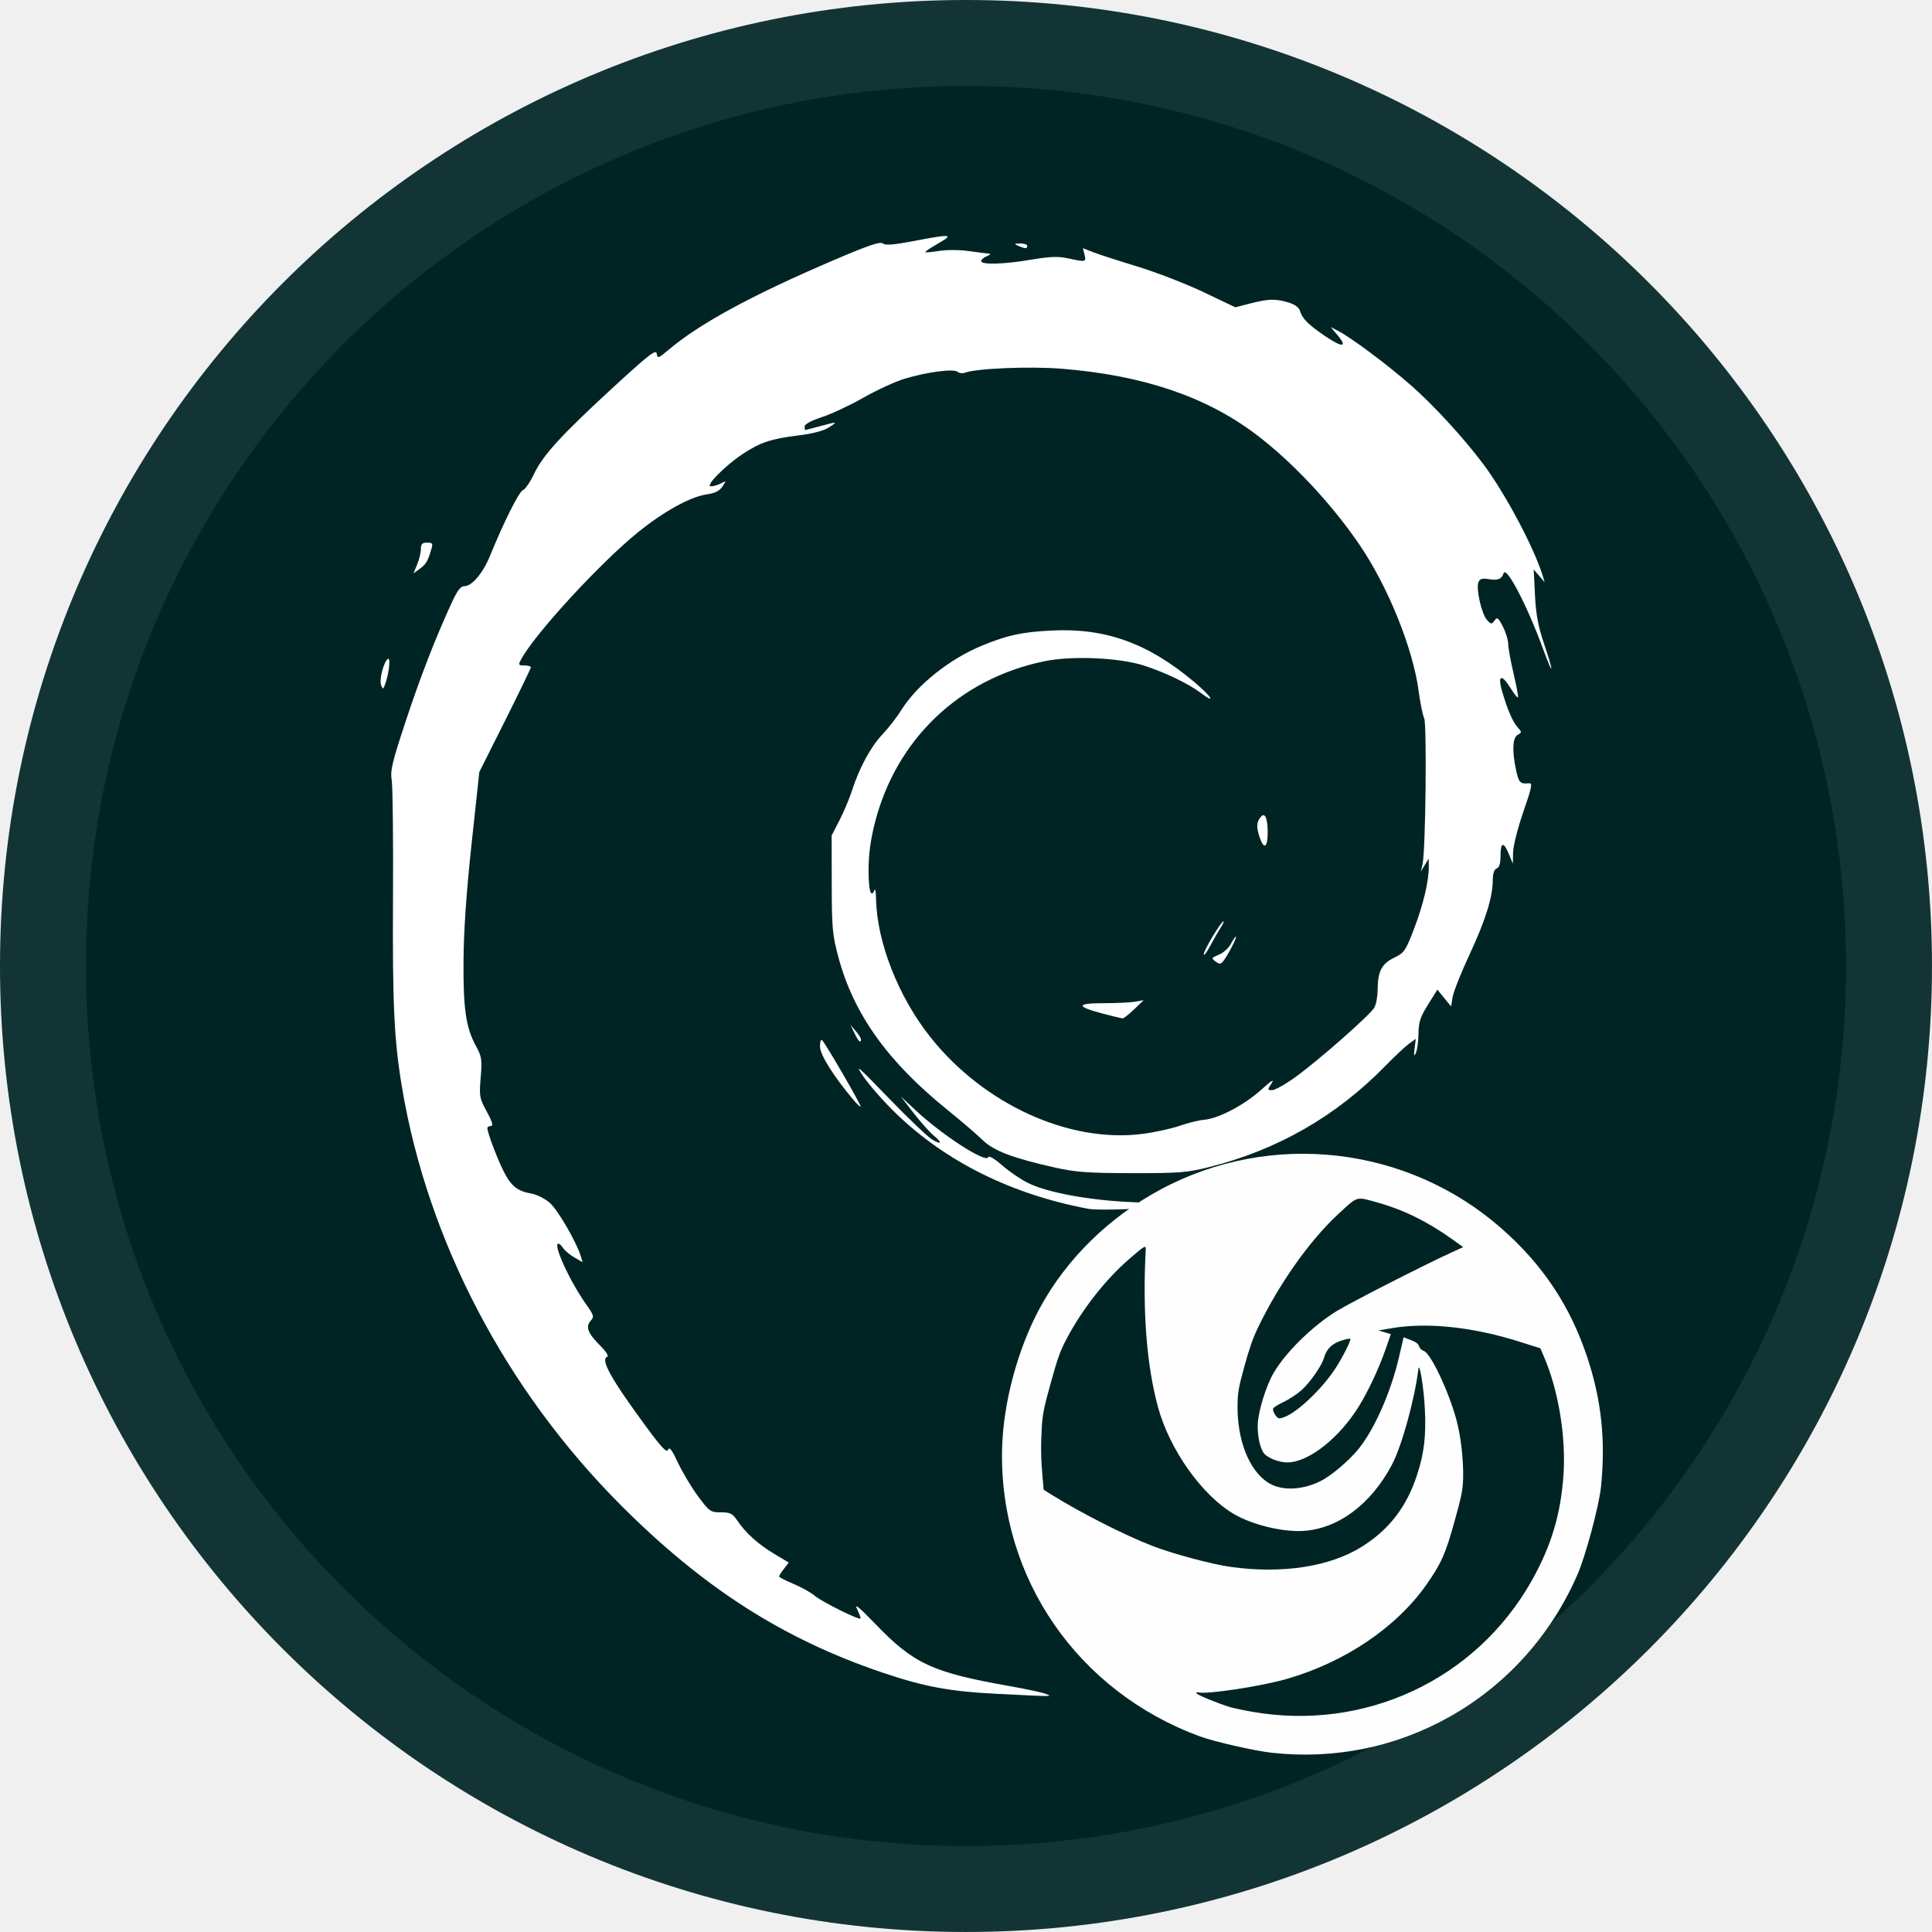
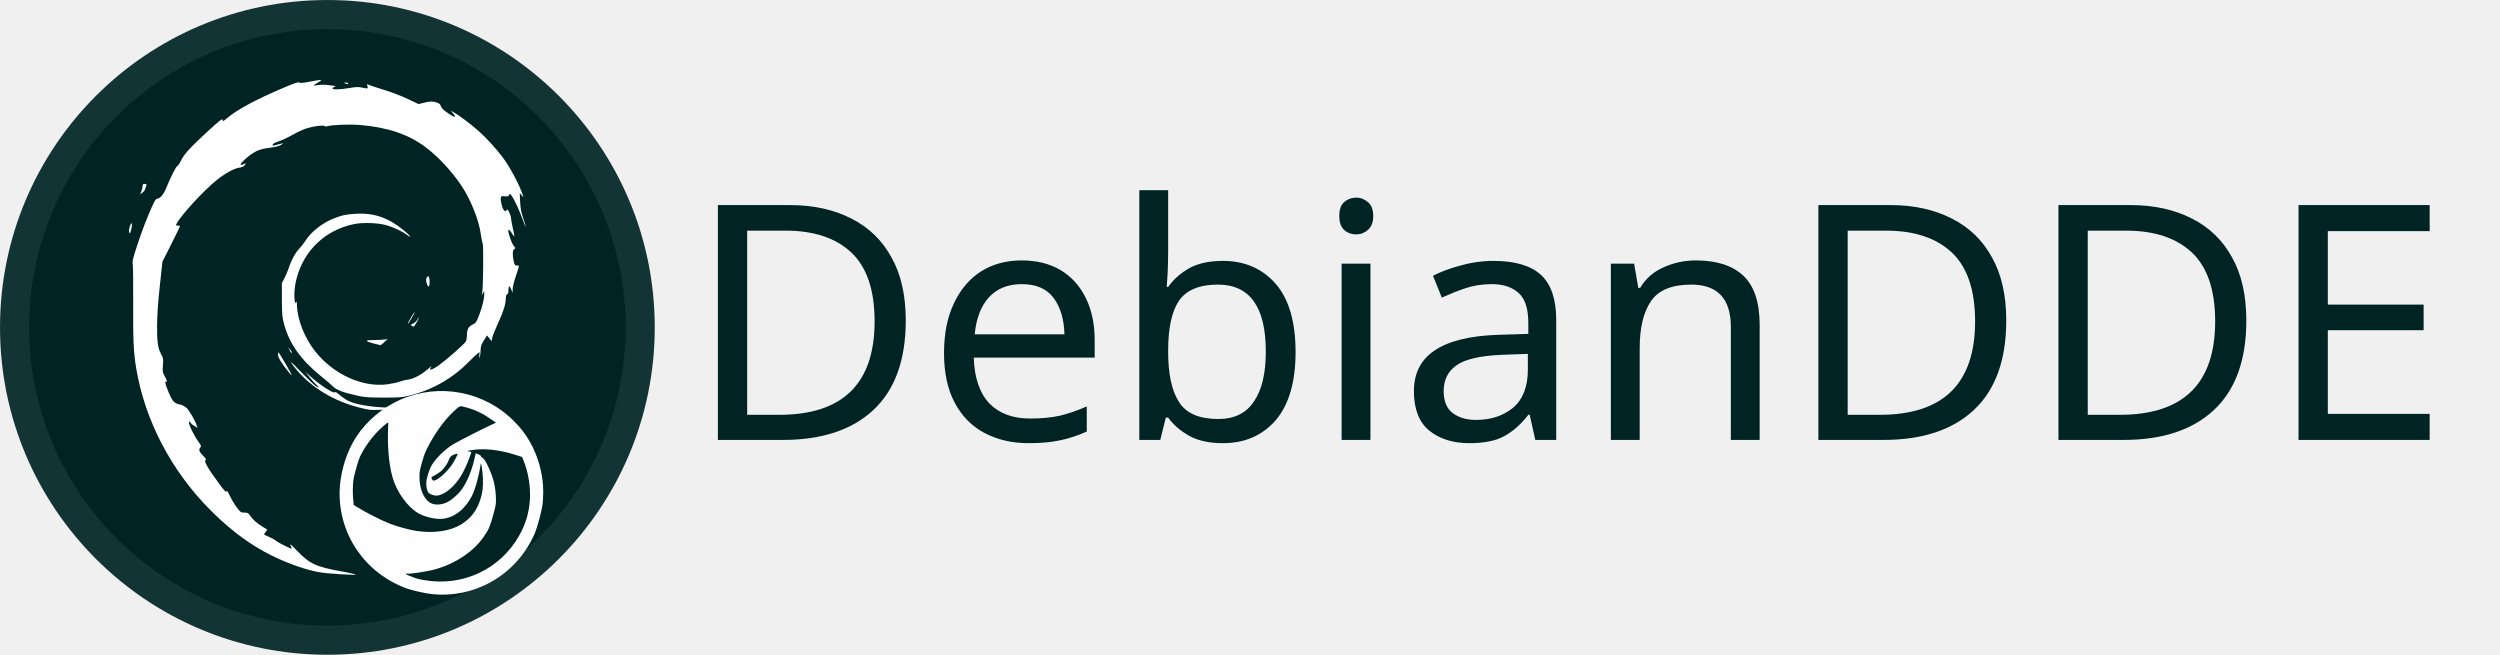
- <svg xmlns="http://www.w3.org/2000/svg" width="512" height="512" viewBox="0 0 135.467 135.467" version="1.1" id="svg5" xml:space="preserve">
-   <defs id="defs2" />
-   <g id="layer1">
-     <ellipse id="path131" cx="67.733" cy="67.733" style="fill:#002424;fill-opacity:1;stroke:#002424;stroke-width:12.052;stroke-dasharray:none;stroke-opacity:0.919" rx="61.707" ry="61.707" />
-     <path style="fill:#ffffff;fill-opacity:1;stroke-width:0.179" d="m 69.962,118.77 c -3.353,-0.166 -5.141,-0.496 -8.089,-1.493 -6.97,-2.358 -12.563,-5.94 -18.369,-11.765 -8.048,-8.074 -13.511,-18.51 -15.315,-29.254 -0.554,-3.299 -0.674,-5.811 -0.633,-13.272 0.022,-4.095 -0.017,-7.808 -0.088,-8.252 -0.111,-0.7 0.015,-1.241 0.947,-4.067 1.04,-3.153 2.079,-5.838 3.235,-8.357 0.422,-0.92 0.644,-1.211 0.923,-1.211 0.52,0 1.292,-0.917 1.781,-2.115 0.971,-2.382 2.042,-4.521 2.312,-4.616 0.16,-0.056 0.512,-0.571 0.783,-1.144 0.621,-1.314 1.931,-2.743 5.616,-6.127 2.459,-2.258 2.935,-2.625 2.983,-2.301 0.054,0.361 0.108,0.343 0.865,-0.296 2.159,-1.823 5.857,-3.827 11.547,-6.259 2.441,-1.043 3.263,-1.323 3.445,-1.171 0.177,0.147 0.746,0.102 2.193,-0.175 2.613,-0.5 2.825,-0.477 1.679,0.179 -0.527,0.302 -0.931,0.576 -0.897,0.608 0.034,0.032 0.481,-0.009 0.994,-0.091 0.521,-0.083 1.431,-0.077 2.063,0.014 0.622,0.09 1.252,0.17 1.4,0.178 0.157,0.009 0.101,0.083 -0.135,0.177 -0.222,0.089 -0.404,0.246 -0.404,0.347 0,0.272 1.598,0.226 3.514,-0.1 1.322,-0.225 1.867,-0.244 2.587,-0.09 1.244,0.267 1.277,0.26 1.146,-0.26 l -0.114,-0.456 0.694,0.273 c 0.382,0.15 1.784,0.605 3.116,1.011 1.332,0.406 3.425,1.216 4.65,1.8 l 2.228,1.062 1.06,-0.272 c 1.272,-0.326 1.756,-0.338 2.666,-0.065 0.435,0.13 0.732,0.346 0.804,0.583 0.168,0.552 0.575,0.963 1.739,1.756 1.223,0.833 1.629,0.824 0.919,-0.019 l -0.504,-0.599 0.528,0.274 c 0.926,0.48 3.399,2.326 5.066,3.782 1.595,1.393 3.699,3.679 5.09,5.531 1.542,2.052 3.582,5.882 4.186,7.86 l 0.137,0.448 -0.385,-0.448 -0.385,-0.448 0.088,1.794 c 0.067,1.353 0.222,2.188 0.631,3.397 0.724,2.14 0.677,2.401 -0.067,0.37 -1.12,-3.057 -2.584,-5.857 -2.766,-5.292 -0.133,0.412 -0.395,0.514 -1.046,0.409 -0.464,-0.075 -0.623,-0.025 -0.719,0.226 -0.175,0.455 0.228,2.221 0.6,2.632 0.288,0.318 0.328,0.322 0.53,0.046 0.192,-0.263 0.262,-0.212 0.589,0.429 0.204,0.4 0.371,0.943 0.371,1.206 0,0.263 0.169,1.2 0.377,2.082 0.207,0.882 0.345,1.635 0.307,1.674 -0.038,0.038 -0.267,-0.25 -0.509,-0.64 -0.649,-1.05 -0.94,-0.936 -0.595,0.232 0.388,1.315 0.741,2.128 1.096,2.52 0.285,0.315 0.285,0.346 -0.007,0.509 -0.366,0.205 -0.409,1.115 -0.116,2.479 0.189,0.881 0.287,0.979 0.913,0.918 0.253,-0.025 0.19,0.286 -0.403,1.998 -0.386,1.115 -0.711,2.39 -0.721,2.834 l -0.018,0.807 -0.276,-0.673 c -0.367,-0.893 -0.586,-0.85 -0.586,0.115 0,0.535 -0.086,0.821 -0.269,0.891 -0.173,0.066 -0.27,0.346 -0.272,0.782 -0.005,1.222 -0.498,2.816 -1.612,5.209 -0.603,1.295 -1.144,2.654 -1.204,3.02 l -0.108,0.666 -0.481,-0.589 -0.481,-0.589 -0.657,1.051 c -0.543,0.867 -0.659,1.224 -0.67,2.043 -0.007,0.546 -0.089,1.154 -0.183,1.351 -0.13,0.275 -0.151,0.2 -0.088,-0.319 l 0.083,-0.677 -0.483,0.35 c -0.266,0.193 -1.008,0.888 -1.649,1.546 -3.436,3.524 -7.576,5.899 -12.378,7.101 -1.523,0.381 -2.095,0.426 -5.382,0.421 -3.083,-0.005 -3.953,-0.068 -5.382,-0.388 -3.007,-0.673 -4.321,-1.174 -5.116,-1.949 -0.396,-0.386 -1.509,-1.34 -2.473,-2.12 -4.18,-3.38 -6.55,-6.701 -7.62,-10.68 -0.418,-1.554 -0.463,-2.039 -0.469,-5.125 l -0.007,-3.409 0.552,-1.076 c 0.304,-0.592 0.695,-1.52 0.87,-2.063 0.518,-1.609 1.317,-3.086 2.134,-3.947 0.422,-0.444 1.025,-1.222 1.34,-1.728 1.087,-1.745 3.386,-3.577 5.661,-4.51 1.778,-0.729 2.774,-0.945 4.858,-1.052 3.771,-0.194 6.761,0.88 9.985,3.586 1.249,1.049 1.602,1.627 0.477,0.782 -0.862,-0.648 -2.56,-1.462 -4.003,-1.92 -1.743,-0.553 -5.038,-0.693 -6.962,-0.295 -5.95,1.231 -10.394,5.474 -11.884,11.346 -0.303,1.193 -0.439,2.225 -0.439,3.322 0,1.43 0.17,1.985 0.419,1.367 0.05,-0.123 0.097,0.144 0.105,0.595 0.053,3.069 1.574,6.931 3.852,9.777 3.743,4.679 9.71,7.39 14.82,6.735 0.86,-0.11 2.039,-0.367 2.621,-0.57 0.581,-0.203 1.35,-0.393 1.709,-0.421 1.002,-0.079 2.821,-1.034 4,-2.1 0.696,-0.629 0.953,-0.792 0.742,-0.47 -0.313,0.478 -0.313,0.492 0.029,0.492 0.193,0 0.909,-0.398 1.59,-0.885 1.593,-1.138 5.295,-4.394 5.581,-4.908 0.121,-0.218 0.223,-0.767 0.226,-1.221 0.01,-1.313 0.278,-1.842 1.148,-2.264 0.724,-0.352 0.81,-0.476 1.412,-2.051 0.649,-1.696 1.039,-3.351 1.027,-4.355 l -0.006,-0.55 -0.273,0.449 -0.273,0.448 0.12,-0.538 c 0.212,-0.954 0.306,-9.8 0.108,-10.208 -0.101,-0.207 -0.275,-1.063 -0.386,-1.902 -0.399,-2.989 -2.138,-7.298 -4.131,-10.233 -1.98,-2.916 -4.756,-5.871 -7.327,-7.801 -3.508,-2.633 -7.904,-4.11 -13.59,-4.566 -2.227,-0.179 -5.984,-0.021 -6.78,0.284 -0.158,0.061 -0.388,0.03 -0.51,-0.069 -0.284,-0.229 -2.152,0.017 -3.72,0.492 -0.641,0.194 -1.933,0.789 -2.87,1.322 -0.937,0.533 -2.249,1.148 -2.915,1.366 -0.739,0.242 -1.211,0.496 -1.211,0.651 0,0.14 0.02,0.254 0.045,0.252 0.025,-0.001 0.489,-0.121 1.032,-0.267 1.258,-0.338 1.277,-0.334 0.605,0.097 -0.354,0.227 -1.141,0.431 -2.133,0.552 -1.904,0.233 -2.679,0.493 -3.904,1.309 -1.25,0.832 -2.651,2.259 -2.218,2.259 0.175,0 0.493,-0.093 0.706,-0.207 0.377,-0.202 0.38,-0.196 0.101,0.224 -0.204,0.308 -0.52,0.465 -1.104,0.549 -1.139,0.164 -2.995,1.185 -4.791,2.636 -2.681,2.166 -7.288,7.176 -8.229,8.952 -0.196,0.369 -0.175,0.404 0.241,0.404 0.25,0 0.455,0.059 0.455,0.13 0,0.072 -0.814,1.754 -1.808,3.738 l -1.808,3.607 -0.54,5.008 c -0.36,3.339 -0.549,6.054 -0.567,8.148 -0.029,3.438 0.165,4.773 0.885,6.081 0.392,0.712 0.423,0.923 0.318,2.178 -0.11,1.315 -0.087,1.443 0.429,2.396 0.392,0.725 0.475,1.006 0.293,1.006 -0.139,0 -0.252,0.068 -0.252,0.151 0,0.311 0.686,2.131 1.144,3.034 0.527,1.041 0.956,1.382 1.955,1.558 0.372,0.065 0.949,0.358 1.282,0.65 0.559,0.49 1.864,2.74 2.166,3.733 l 0.129,0.425 -0.579,-0.335 c -0.319,-0.184 -0.669,-0.476 -0.78,-0.649 -0.11,-0.173 -0.263,-0.314 -0.34,-0.314 -0.405,0 0.809,2.651 1.946,4.251 0.55,0.774 0.577,0.871 0.321,1.154 -0.377,0.417 -0.203,0.876 0.662,1.74 0.409,0.409 0.623,0.745 0.502,0.785 -0.514,0.171 0.268,1.572 2.77,4.964 1.062,1.439 1.401,1.792 1.493,1.551 0.088,-0.231 0.268,0.007 0.695,0.919 0.317,0.676 0.95,1.734 1.408,2.351 0.794,1.068 0.869,1.121 1.596,1.122 0.66,10e-4 0.817,0.08 1.163,0.59 0.596,0.876 1.451,1.645 2.585,2.325 l 1.012,0.607 -0.335,0.436 c -0.184,0.24 -0.337,0.482 -0.339,0.538 -0.002,0.056 0.446,0.288 0.996,0.516 0.55,0.228 1.23,0.608 1.512,0.846 0.502,0.422 3.081,1.704 3.197,1.589 0.032,-0.032 -0.075,-0.328 -0.238,-0.658 -0.217,-0.437 0.132,-0.155 1.287,1.045 2.692,2.794 3.988,3.393 9.411,4.351 1.147,0.203 2.277,0.445 2.512,0.539 0.51,0.204 0.671,0.204 -3.344,0.005 z m 6.371,-34.007 c -5.363,-1.005 -9.961,-3.276 -13.475,-6.659 -0.85,-0.818 -1.888,-1.991 -2.308,-2.607 -0.661,-0.969 -0.426,-0.771 1.748,1.482 1.381,1.431 2.762,2.747 3.07,2.925 0.693,0.401 0.725,0.24 0.063,-0.317 -0.273,-0.23 -0.894,-0.931 -1.38,-1.558 l -0.883,-1.14 1.066,0.991 c 1.877,1.745 4.914,3.701 5.061,3.259 0.043,-0.129 0.435,0.102 0.973,0.573 0.496,0.434 1.322,0.995 1.837,1.247 1.351,0.661 4.273,1.202 7.17,1.326 1.853,0.079 2.39,0.151 2.068,0.277 -0.473,0.185 -4.281,0.337 -5.011,0.2 z m -16.521,-7.677 c -1.397,-1.668 -2.316,-3.141 -2.316,-3.711 0,-0.36 0.064,-0.527 0.162,-0.423 0.272,0.285 2.758,4.576 2.686,4.635 -0.037,0.03 -0.277,-0.195 -0.532,-0.501 z m 0.102,-4.636 -0.283,-0.583 0.368,0.424 c 0.202,0.233 0.368,0.495 0.368,0.583 0,0.314 -0.175,0.15 -0.453,-0.424 z m 17.446,-1.369 c -1.925,-0.502 -1.928,-0.739 -0.009,-0.739 0.895,0 1.9,-0.047 2.233,-0.105 l 0.605,-0.105 -0.67,0.643 c -0.369,0.354 -0.732,0.638 -0.807,0.633 -0.075,-0.006 -0.684,-0.153 -1.352,-0.327 z m 7.873,-3.662 c -0.314,-0.23 -0.3,-0.258 0.235,-0.48 0.313,-0.13 0.688,-0.466 0.834,-0.749 0.146,-0.282 0.305,-0.513 0.354,-0.513 0.108,0 -0.514,1.22 -0.848,1.666 -0.208,0.277 -0.286,0.287 -0.575,0.076 z m -0.828,-0.509 c 0,-0.273 1.217,-2.308 1.38,-2.308 0.053,0 -0.038,0.205 -0.202,0.456 -0.164,0.251 -0.496,0.828 -0.738,1.282 -0.242,0.455 -0.44,0.711 -0.44,0.57 z m 3.925,-8.182 c -0.248,-0.728 -0.232,-1.081 0.068,-1.445 0.292,-0.355 0.486,0.072 0.489,1.074 0.003,1.068 -0.26,1.243 -0.557,0.371 z M 26.724,48.038 c -0.15,-0.372 0.185,-1.659 0.479,-1.841 0.205,-0.127 0.062,1.107 -0.209,1.809 -0.131,0.339 -0.146,0.34 -0.271,0.031 z m 2.526,-8.455 c 0.143,-0.343 0.261,-0.829 0.261,-1.079 0,-0.361 0.089,-0.454 0.436,-0.454 0.392,0 0.421,0.05 0.288,0.493 -0.249,0.83 -0.364,1.019 -0.813,1.348 l -0.433,0.316 z M 71.4,17.24 c -0.318,-0.137 -0.303,-0.156 0.135,-0.167 0.271,-0.007 0.493,0.068 0.493,0.167 0,0.211 -0.138,0.211 -0.628,0 z" id="path2377" />
-     <path style="display:inline;fill:#fefefe;stroke-width:0.104" d="m 84.141,121.755 c -8.589,-3.158 -14.074,-11.113 -13.878,-20.126 0.071,-3.253 1.097,-7.072 2.677,-9.968 1.862,-3.412 4.84,-6.326 8.443,-8.26 7.747,-4.16 17.321,-3.058 23.919,2.753 2.872,2.529 4.792,5.412 5.981,8.98 1.006,3.019 1.309,5.852 0.975,9.117 -0.137,1.333 -1.078,4.845 -1.652,6.16 -1.85,4.242 -4.986,7.73 -8.954,9.959 -3.804,2.138 -8.068,3.006 -12.444,2.533 -1.222,-0.132 -4.032,-0.77 -5.067,-1.15 z m 3.604,-1.739 c 7.927,1.41 15.716,-2.22 19.637,-9.15 1.386,-2.45 2.062,-4.703 2.248,-7.488 0.176,-2.649 -0.355,-5.867 -1.356,-8.214 l -0.266,-0.624 -1.469,-0.465 c -3.263,-1.032 -6.463,-1.371 -8.949,-0.947 l -0.937,0.16 0.435,0.129 0.435,0.129 -0.368,1.056 c -0.465,1.333 -1.203,2.914 -1.859,3.981 -1.359,2.211 -3.471,3.898 -4.957,3.957 -0.652,0.026 -1.532,-0.328 -1.766,-0.71 -0.247,-0.403 -0.401,-1.178 -0.384,-1.93 0.021,-0.891 0.578,-2.715 1.108,-3.624 0.851,-1.459 2.736,-3.308 4.438,-4.352 1.003,-0.615 6.159,-3.247 8.051,-4.109 l 0.812,-0.37 -0.772,-0.552 c -1.733,-1.24 -3.435,-2.075 -5.262,-2.582 -1.509,-0.419 -1.33,-0.472 -2.719,0.808 -2.023,1.865 -4.187,4.932 -5.675,8.045 -0.322,0.674 -0.59,1.446 -0.92,2.653 -0.409,1.493 -0.467,1.827 -0.476,2.722 -0.024,2.418 0.78,4.493 2.087,5.385 0.912,0.622 2.395,0.593 3.729,-0.072 0.776,-0.387 2.053,-1.476 2.715,-2.315 1.109,-1.406 2.229,-3.966 2.786,-6.366 l 0.326,-1.404 0.502,0.192 c 0.37,0.142 0.524,0.259 0.585,0.444 0.046,0.141 0.188,0.281 0.324,0.319 0.471,0.13 1.735,2.791 2.288,4.816 0.31,1.135 0.505,2.813 0.475,4.082 -0.02,0.843 -0.093,1.213 -0.604,3.06 -0.63,2.277 -0.943,2.977 -1.995,4.467 -2.091,2.962 -5.657,5.373 -9.696,6.556 -1.803,0.528 -5.695,1.123 -6.283,0.961 -0.111,-0.031 -0.148,-0.004 -0.104,0.075 0.065,0.115 1.415,0.671 2.314,0.952 0.218,0.068 0.904,0.215 1.525,0.325 z m -1.475,-10.153 c 3.61,0.511 6.976,-0.004 9.219,-1.411 1.919,-1.204 3.143,-2.796 3.875,-5.043 0.496,-1.522 0.636,-2.713 0.543,-4.627 -0.071,-1.456 -0.383,-3.369 -0.454,-2.785 -0.262,2.139 -1.166,5.406 -1.857,6.71 -1.47,2.775 -3.764,4.486 -6.217,4.637 -1.444,0.089 -3.583,-0.432 -4.86,-1.183 -2.242,-1.318 -4.503,-4.503 -5.323,-7.498 -0.794,-2.904 -1.093,-6.744 -0.859,-11.049 0.018,-0.327 -0.072,-0.276 -1.138,0.644 -1.684,1.453 -3.344,3.572 -4.436,5.664 -0.438,0.84 -0.601,1.295 -1.085,3.038 -0.489,1.761 -0.579,2.207 -0.633,3.163 -0.074,1.29 -0.06,2.162 0.053,3.43 l 0.081,0.907 0.517,0.322 c 2.088,1.3 5.098,2.831 7.091,3.608 1.394,0.544 4.157,1.287 5.482,1.474 z m 3.966,-10.58 c 0.965,-0.467 2.546,-2.016 3.399,-3.331 0.518,-0.798 1.107,-1.968 1.045,-2.076 -0.021,-0.036 -0.307,0.02 -0.636,0.126 -0.65,0.208 -1.04,0.597 -1.208,1.204 -0.151,0.547 -0.981,1.738 -1.583,2.274 -0.305,0.271 -0.868,0.641 -1.252,0.823 -0.384,0.182 -0.714,0.389 -0.734,0.461 -0.049,0.177 0.218,0.632 0.4,0.682 0.081,0.022 0.337,-0.051 0.569,-0.164 z" id="path12817" />
-   </g>
+ <svg xmlns="http://www.w3.org/2000/svg" width="84px" height="22px" viewBox="0 0 84 22" version="1.1" id="svg17">
+   <defs id="defs7">
+     <path d="M33,17.5 C33,18.052 32.552,18.5 32,18.5 L20,18.5 C18.343,18.5 17,17.157 17,15.5 L17,8.5 C17,6.843 18.343,5.5 20,5.5 L30,5.5 C31.657,5.5 33,6.843 33,8.5 L33,11.5 C33,12.605 32.105,13.5 31,13.5 L20,13.5 L20,14.5 C20,15.052 20.448,15.5 21,15.5 L32,15.5 C32.552,15.5 33,15.948 33,16.5 L33,17.5 Z M20,10.5 L30,10.5 L30,9.5 C30,8.948 29.552,8.5 29,8.5 L21,8.5 C20.448,8.5 20,8.948 20,9.5 L20,10.5 Z M50,17.5 C50,18.052 49.552,18.5 49,18.5 L37,18.5 C35.343,18.5 34,17.157 34,15.5 L34,8.5 C34,6.843 35.343,5.5 37,5.5 L47,5.5 C48.657,5.5 50,6.843 50,8.5 L50,11.5 C50,12.605 49.105,13.5 48,13.5 L37,13.5 L37,14.5 C37,15.052 37.448,15.5 38,15.5 L49,15.5 C49.552,15.5 50,15.948 50,16.5 L50,17.5 Z M37,10.5 L47,10.5 L47,9.5 C47,8.948 46.552,8.5 46,8.5 L38,8.5 C37.448,8.5 37,8.948 37,9.5 L37,10.5 Z M13,1.5 C13,0.948 13.448,0.5 14,0.5 L15,0.5 C15.552,0.5 16,0.948 16,1.5 L16,15.495 L16,15.498 C15.999,17.155 14.655,18.497 12.998,18.495 C10.975,18.494 8.975,18.495 7,18.5 C1.851,18.499 0.95,14 0.989,11.623 C1.029,9.246 1.829,5.872 7,5.5 L13,5.5 L13,1.5 L13,1.5 Z M8,15.5 C9.288,15.503 11.955,15.497 13,15.5 C13,14.698 13,8.505 13,8.5 C13,8.505 9.02,8.5 8,8.5 C6.232,8.5 3.94,9.369 3.942,12 C3.943,14.686 6.011,15.494 8,15.5 Z M67,2.5 L67,1.5 C67,0.948 67.448,0.5 68,0.5 L69,0.5 C69.552,0.5 70,0.948 70,1.5 L70,2.5 C70,3.052 69.552,3.5 69,3.5 L68,3.5 C67.448,3.5 67,3.052 67,2.5 Z M67,17.5 L67,6.5 C67,5.948 67.448,5.5 68,5.5 L69,5.5 C69.552,5.5 70,5.948 70,6.5 L70,17.5 C70,18.052 69.552,18.5 69,18.5 L68,18.5 C67.448,18.5 67,18.052 67,17.5 Z M71,5.5 C71,5.501 73.667,5.501 79,5.501 L79.001,5.501 C81.762,5.501 84,7.739 84,10.5 L84,17.5 C84,18.052 83.552,18.5 83,18.5 L82,18.5 C81.448,18.5 81,18.052 81,17.5 L81,10.5 C81,9.395 80.105,8.5 79,8.5 L74,8.5 L74,17.5 C74.014,17.975 74.034,18.577 73,18.5 C72.856,18.481 72.088,18.483 72,18.5 C71.145,18.543 71,18.209 71,17.5 L71,5.5 Z M54,21.5 C54,22.052 53.552,22.5 53,22.5 L52,22.5 C51.448,22.5 51,22.052 51,21.5 L51,7.5 C51,6.395 51.895,5.5 53,5.5 L60,5.5 C63.314,5.5 66,8.186 66,11.5 L66,12.5 C66,15.814 63.314,18.5 60,18.5 L54,18.5 L54,21.5 L54,21.5 Z M63,11.5 C63,9.843 61.657,8.5 60,8.5 L54,8.5 L54,15.5 L60,15.5 C61.657,15.5 63,14.157 63,12.5 L63,11.5 L63,11.5 Z" id="path-1" />
+   </defs>
+   <ellipse id="path131" cx="11" cy="11" style="fill:#002424;fill-opacity:1;stroke:#002424;stroke-width:1.957;stroke-dasharray:none;stroke-opacity:0.919" rx="10.021" ry="10.021" />
+   <path style="fill:#ffffff;fill-opacity:1;stroke-width:0.029" d="M 11.362,19.288 C 10.817,19.261 10.527,19.208 10.048,19.046 8.916,18.663 8.008,18.081 7.065,17.135 5.758,15.824 4.871,14.129 4.578,12.384 4.488,11.849 4.469,11.441 4.475,10.229 4.479,9.564 4.472,8.961 4.461,8.889 4.443,8.775 4.463,8.687 4.615,8.228 4.784,7.716 4.952,7.28 5.14,6.871 c 0.069,-0.149 0.105,-0.197 0.15,-0.197 0.085,0 0.21,-0.149 0.289,-0.343 C 5.737,5.944 5.911,5.597 5.955,5.582 5.98,5.572 6.038,5.489 6.082,5.396 6.183,5.182 6.395,4.95 6.994,4.401 7.393,4.034 7.47,3.975 7.478,4.027 c 0.009,0.059 0.018,0.056 0.14,-0.048 C 7.969,3.683 8.57,3.358 9.494,2.963 9.89,2.793 10.024,2.748 10.053,2.772 c 0.029,0.024 0.121,0.017 0.356,-0.028 0.424,-0.081 0.459,-0.078 0.273,0.029 -0.086,0.049 -0.151,0.094 -0.146,0.099 0.005,0.005 0.078,-0.001 0.161,-0.015 0.085,-0.014 0.232,-0.012 0.335,0.002 0.101,0.015 0.203,0.028 0.227,0.029 0.025,0.001 0.016,0.013 -0.022,0.029 -0.036,0.014 -0.066,0.04 -0.066,0.056 0,0.044 0.259,0.037 0.571,-0.016 0.215,-0.037 0.303,-0.04 0.42,-0.015 0.202,0.043 0.207,0.042 0.186,-0.042 l -0.019,-0.074 0.113,0.044 c 0.062,0.024 0.29,0.098 0.506,0.164 0.216,0.066 0.556,0.197 0.755,0.292 l 0.362,0.172 0.172,-0.044 c 0.207,-0.053 0.285,-0.055 0.433,-0.01 0.071,0.021 0.119,0.056 0.131,0.095 0.027,0.09 0.093,0.156 0.282,0.285 0.199,0.135 0.264,0.134 0.149,-0.003 l -0.082,-0.097 0.086,0.044 c 0.15,0.078 0.552,0.378 0.823,0.614 0.259,0.226 0.601,0.598 0.827,0.898 0.25,0.333 0.582,0.955 0.68,1.277 l 0.022,0.073 -0.063,-0.073 -0.063,-0.073 0.014,0.291 c 0.011,0.22 0.036,0.355 0.102,0.552 0.118,0.348 0.11,0.39 -0.011,0.06 -0.182,-0.496 -0.42,-0.951 -0.449,-0.859 -0.022,0.067 -0.064,0.084 -0.17,0.066 -0.075,-0.012 -0.101,-0.004 -0.117,0.037 -0.028,0.074 0.037,0.361 0.098,0.428 0.047,0.052 0.053,0.052 0.086,0.008 0.031,-0.043 0.043,-0.034 0.096,0.07 0.033,0.065 0.06,0.153 0.06,0.196 0,0.043 0.028,0.195 0.061,0.338 0.034,0.143 0.056,0.266 0.05,0.272 -0.006,0.006 -0.043,-0.041 -0.083,-0.104 -0.105,-0.17 -0.153,-0.152 -0.097,0.038 0.063,0.214 0.12,0.346 0.178,0.409 0.046,0.051 0.046,0.056 -0.001,0.083 -0.059,0.033 -0.066,0.181 -0.019,0.403 0.031,0.143 0.047,0.159 0.148,0.149 0.041,-0.004 0.031,0.046 -0.065,0.324 -0.063,0.181 -0.115,0.388 -0.117,0.46 l -0.003,0.131 -0.045,-0.109 c -0.06,-0.145 -0.095,-0.138 -0.095,0.019 0,0.087 -0.014,0.133 -0.044,0.145 -0.028,0.011 -0.044,0.056 -0.044,0.127 -8.09e-4,0.198 -0.081,0.457 -0.262,0.846 -0.098,0.21 -0.186,0.431 -0.195,0.49 l -0.018,0.108 -0.078,-0.096 -0.078,-0.096 -0.107,0.171 c -0.088,0.141 -0.107,0.199 -0.109,0.332 -0.001,0.089 -0.014,0.187 -0.03,0.219 -0.021,0.045 -0.024,0.033 -0.014,-0.052 l 0.013,-0.11 -0.078,0.057 c -0.043,0.031 -0.164,0.144 -0.268,0.251 -0.558,0.572 -1.23,0.958 -2.01,1.153 -0.247,0.062 -0.34,0.069 -0.874,0.068 -0.501,-7.93e-4 -0.642,-0.011 -0.874,-0.063 -0.488,-0.109 -0.702,-0.191 -0.831,-0.317 -0.064,-0.063 -0.245,-0.218 -0.402,-0.344 C 10.106,12.087 9.722,11.547 9.548,10.901 9.48,10.649 9.473,10.57 9.472,10.069 L 9.47,9.515 9.56,9.341 C 9.609,9.244 9.673,9.094 9.701,9.006 9.785,8.744 9.915,8.504 10.048,8.365 10.116,8.292 10.214,8.166 10.266,8.084 c 0.176,-0.283 0.55,-0.581 0.919,-0.732 0.289,-0.118 0.451,-0.154 0.789,-0.171 0.612,-0.031 1.098,0.143 1.622,0.582 0.203,0.17 0.26,0.264 0.077,0.127 C 13.533,7.785 13.257,7.653 13.023,7.578 12.74,7.488 12.205,7.466 11.892,7.53 10.926,7.73 10.204,8.419 9.962,9.373 c -0.049,0.194 -0.071,0.361 -0.071,0.54 0,0.232 0.028,0.322 0.068,0.222 0.008,-0.02 0.016,0.023 0.017,0.097 0.009,0.498 0.256,1.126 0.626,1.588 0.608,0.76 1.577,1.2 2.407,1.094 0.14,-0.018 0.331,-0.06 0.426,-0.093 0.094,-0.033 0.219,-0.064 0.278,-0.068 0.163,-0.013 0.458,-0.168 0.65,-0.341 0.113,-0.102 0.155,-0.129 0.12,-0.076 -0.051,0.078 -0.051,0.08 0.005,0.08 0.031,0 0.148,-0.065 0.258,-0.144 0.259,-0.185 0.86,-0.714 0.906,-0.797 0.02,-0.035 0.036,-0.125 0.037,-0.198 0.002,-0.213 0.045,-0.299 0.186,-0.368 0.118,-0.057 0.131,-0.077 0.229,-0.333 0.105,-0.276 0.169,-0.544 0.167,-0.707 l -9.71e-4,-0.089 -0.044,0.073 -0.044,0.073 0.019,-0.087 C 16.235,9.681 16.25,8.244 16.218,8.178 16.201,8.144 16.173,8.005 16.155,7.869 16.09,7.384 15.808,6.684 15.484,6.208 15.162,5.734 14.712,5.254 14.294,4.941 13.724,4.513 13.01,4.273 12.087,4.199 c -0.362,-0.029 -0.972,-0.003 -1.101,0.046 -0.026,0.01 -0.063,0.005 -0.083,-0.011 -0.046,-0.037 -0.35,0.003 -0.604,0.08 -0.104,0.032 -0.314,0.128 -0.466,0.215 -0.152,0.087 -0.365,0.186 -0.473,0.222 -0.12,0.039 -0.197,0.081 -0.197,0.106 0,0.023 0.003,0.041 0.007,0.041 0.004,-1.976e-4 0.079,-0.02 0.168,-0.043 0.204,-0.055 0.207,-0.054 0.098,0.016 -0.058,0.037 -0.185,0.07 -0.346,0.09 -0.309,0.038 -0.435,0.08 -0.634,0.213 -0.203,0.135 -0.43,0.367 -0.36,0.367 0.028,0 0.08,-0.015 0.115,-0.034 0.061,-0.033 0.062,-0.032 0.016,0.036 -0.033,0.05 -0.085,0.076 -0.179,0.089 -0.185,0.027 -0.486,0.192 -0.778,0.428 -0.435,0.352 -1.184,1.165 -1.336,1.454 -0.032,0.06 -0.028,0.066 0.039,0.066 0.041,0 0.074,0.009 0.074,0.021 0,0.012 -0.132,0.285 -0.294,0.607 L 5.458,8.792 5.37,9.605 c -0.059,0.542 -0.089,0.983 -0.092,1.323 -0.005,0.558 0.027,0.775 0.144,0.988 0.064,0.116 0.069,0.15 0.052,0.354 -0.018,0.214 -0.014,0.234 0.07,0.389 0.064,0.118 0.077,0.163 0.048,0.163 -0.022,0 -0.041,0.011 -0.041,0.025 0,0.05 0.111,0.346 0.186,0.493 0.086,0.169 0.155,0.225 0.317,0.253 0.06,0.011 0.154,0.058 0.208,0.106 0.091,0.08 0.303,0.445 0.352,0.606 l 0.021,0.069 -0.094,-0.054 c -0.052,-0.03 -0.109,-0.077 -0.127,-0.105 -0.018,-0.028 -0.043,-0.051 -0.055,-0.051 -0.066,0 0.131,0.431 0.316,0.69 0.089,0.126 0.094,0.142 0.052,0.187 -0.061,0.068 -0.033,0.142 0.108,0.283 0.066,0.066 0.101,0.121 0.082,0.128 -0.083,0.028 0.043,0.255 0.45,0.806 0.172,0.234 0.227,0.291 0.242,0.252 0.014,-0.037 0.044,0.001 0.113,0.149 0.051,0.11 0.154,0.282 0.229,0.382 0.129,0.173 0.141,0.182 0.259,0.182 0.107,1.75e-4 0.133,0.013 0.189,0.096 0.097,0.142 0.236,0.267 0.42,0.378 l 0.164,0.099 -0.054,0.071 c -0.03,0.039 -0.055,0.078 -0.055,0.087 -3.962e-4,0.009 0.072,0.047 0.162,0.084 0.089,0.037 0.2,0.099 0.246,0.137 0.082,0.069 0.5,0.277 0.519,0.258 0.005,-0.005 -0.012,-0.053 -0.039,-0.107 -0.035,-0.071 0.021,-0.025 0.209,0.17 0.437,0.454 0.648,0.551 1.528,0.707 0.186,0.033 0.37,0.072 0.408,0.088 0.083,0.033 0.109,0.033 -0.543,5.34e-4 z M 12.397,13.766 C 11.526,13.602 10.779,13.233 10.208,12.684 10.07,12.551 9.902,12.361 9.834,12.261 c -0.107,-0.157 -0.069,-0.125 0.284,0.241 0.224,0.232 0.449,0.446 0.499,0.475 0.113,0.065 0.118,0.039 0.01,-0.051 -0.044,-0.037 -0.145,-0.151 -0.224,-0.253 l -0.143,-0.185 0.173,0.161 c 0.305,0.283 0.798,0.601 0.822,0.529 0.007,-0.021 0.071,0.017 0.158,0.093 0.08,0.07 0.215,0.162 0.298,0.202 0.219,0.107 0.694,0.195 1.164,0.215 0.301,0.013 0.388,0.025 0.336,0.045 -0.077,0.03 -0.695,0.055 -0.814,0.033 z M 9.714,12.519 c -0.227,-0.271 -0.376,-0.51 -0.376,-0.603 0,-0.058 0.01,-0.086 0.026,-0.069 0.044,0.046 0.448,0.743 0.436,0.753 -0.006,0.005 -0.045,-0.032 -0.086,-0.081 z m 0.017,-0.753 -0.046,-0.095 0.06,0.069 c 0.033,0.038 0.06,0.08 0.06,0.095 0,0.051 -0.028,0.024 -0.074,-0.069 z M 12.563,11.544 c -0.313,-0.082 -0.313,-0.12 -0.001,-0.12 0.145,0 0.309,-0.008 0.363,-0.017 l 0.098,-0.017 -0.109,0.104 c -0.06,0.057 -0.119,0.104 -0.131,0.103 -0.012,-9.7e-4 -0.111,-0.025 -0.22,-0.053 z m 1.279,-0.595 c -0.051,-0.037 -0.049,-0.042 0.038,-0.078 0.051,-0.021 0.112,-0.076 0.135,-0.122 0.024,-0.046 0.05,-0.083 0.057,-0.083 0.017,0 -0.083,0.198 -0.138,0.27 -0.034,0.045 -0.046,0.047 -0.093,0.012 z M 13.708,10.866 c 0,-0.044 0.198,-0.375 0.224,-0.375 0.009,0 -0.006,0.033 -0.033,0.074 -0.027,0.041 -0.081,0.134 -0.12,0.208 -0.039,0.074 -0.071,0.115 -0.071,0.093 z m 0.637,-1.329 c -0.04,-0.118 -0.038,-0.175 0.011,-0.235 0.047,-0.058 0.079,0.012 0.079,0.174 3.96e-4,0.173 -0.042,0.202 -0.091,0.06 z M 4.34,7.801 c -0.024,-0.06 0.03,-0.269 0.078,-0.299 0.033,-0.021 0.01,0.18 -0.034,0.294 -0.021,0.055 -0.024,0.055 -0.044,0.005 z M 4.75,6.428 c 0.023,-0.056 0.042,-0.135 0.042,-0.175 0,-0.059 0.014,-0.074 0.071,-0.074 0.064,0 0.068,0.008 0.047,0.08 -0.04,0.135 -0.059,0.166 -0.132,0.219 l -0.07,0.051 z M 11.595,2.8 c -0.052,-0.022 -0.049,-0.025 0.022,-0.027 0.044,-0.001 0.08,0.011 0.08,0.027 0,0.034 -0.022,0.034 -0.102,0 z" id="path2377" />
+   <path style="display:inline;fill:#fefefe;stroke-width:0.017" d="m 13.665,19.773 c -1.395,-0.513 -2.286,-1.805 -2.254,-3.268 0.012,-0.528 0.178,-1.148 0.435,-1.619 0.302,-0.554 0.786,-1.027 1.371,-1.341 1.258,-0.676 2.813,-0.497 3.885,0.447 0.466,0.411 0.778,0.879 0.971,1.458 0.163,0.49 0.213,0.95 0.158,1.481 -0.022,0.217 -0.175,0.787 -0.268,1 -0.3,0.689 -0.81,1.255 -1.454,1.617 -0.618,0.347 -1.31,0.488 -2.021,0.411 -0.199,-0.021 -0.655,-0.125 -0.823,-0.187 z m 0.585,-0.282 c 1.287,0.229 2.552,-0.36 3.189,-1.486 0.225,-0.398 0.335,-0.764 0.365,-1.216 0.029,-0.43 -0.058,-0.953 -0.22,-1.334 l -0.043,-0.101 -0.239,-0.076 c -0.53,-0.168 -1.05,-0.223 -1.453,-0.154 l -0.152,0.026 0.071,0.021 0.071,0.021 -0.06,0.171 c -0.076,0.217 -0.195,0.473 -0.302,0.647 -0.221,0.359 -0.564,0.633 -0.805,0.643 -0.106,0.004 -0.249,-0.053 -0.287,-0.115 -0.04,-0.066 -0.065,-0.191 -0.062,-0.313 0.003,-0.145 0.094,-0.441 0.18,-0.588 0.138,-0.237 0.444,-0.537 0.721,-0.707 0.163,-0.1 1,-0.527 1.308,-0.667 l 0.132,-0.06 -0.125,-0.09 c -0.281,-0.201 -0.558,-0.337 -0.855,-0.419 -0.245,-0.068 -0.216,-0.077 -0.442,0.131 -0.329,0.303 -0.68,0.801 -0.922,1.307 -0.052,0.11 -0.096,0.235 -0.149,0.431 -0.066,0.242 -0.076,0.297 -0.077,0.442 -0.004,0.393 0.127,0.73 0.339,0.875 0.148,0.101 0.389,0.096 0.606,-0.012 0.126,-0.063 0.333,-0.24 0.441,-0.376 0.18,-0.228 0.362,-0.644 0.452,-1.034 l 0.053,-0.228 0.082,0.031 c 0.06,0.023 0.085,0.042 0.095,0.072 0.007,0.023 0.031,0.046 0.053,0.052 0.076,0.021 0.282,0.453 0.372,0.782 0.05,0.184 0.082,0.457 0.077,0.663 -0.003,0.137 -0.015,0.197 -0.098,0.497 -0.102,0.37 -0.153,0.484 -0.324,0.725 -0.34,0.481 -0.919,0.873 -1.575,1.065 -0.293,0.086 -0.925,0.182 -1.02,0.156 -0.018,-0.004 -0.024,-5.46e-4 -0.017,0.012 0.011,0.019 0.23,0.109 0.376,0.155 0.035,0.011 0.147,0.035 0.248,0.053 z m -0.24,-1.649 c 0.586,0.083 1.133,-5.9e-4 1.497,-0.229 0.312,-0.196 0.51,-0.454 0.629,-0.819 0.081,-0.247 0.103,-0.441 0.088,-0.751 -0.011,-0.236 -0.062,-0.547 -0.074,-0.452 -0.043,0.347 -0.189,0.878 -0.302,1.09 -0.239,0.451 -0.611,0.729 -1.01,0.753 -0.234,0.014 -0.582,-0.07 -0.789,-0.192 -0.364,-0.214 -0.731,-0.731 -0.864,-1.218 -0.129,-0.472 -0.177,-1.095 -0.139,-1.794 0.003,-0.053 -0.012,-0.045 -0.185,0.105 -0.274,0.236 -0.543,0.58 -0.72,0.92 -0.071,0.136 -0.098,0.21 -0.176,0.493 -0.079,0.286 -0.094,0.358 -0.103,0.514 -0.012,0.209 -0.01,0.351 0.009,0.557 l 0.013,0.147 0.084,0.052 c 0.339,0.211 0.828,0.46 1.152,0.586 0.226,0.088 0.675,0.209 0.89,0.239 z m 0.644,-1.718 c 0.157,-0.076 0.414,-0.327 0.552,-0.541 0.084,-0.13 0.18,-0.32 0.17,-0.337 -0.003,-0.005 -0.05,0.003 -0.103,0.02 -0.106,0.034 -0.169,0.097 -0.196,0.196 -0.025,0.089 -0.159,0.282 -0.257,0.369 -0.049,0.044 -0.141,0.104 -0.203,0.134 -0.062,0.029 -0.116,0.063 -0.119,0.075 -0.008,0.029 0.035,0.103 0.065,0.111 0.013,0.003 0.055,-0.009 0.092,-0.027 z" id="path12817" />
+   <text xml:space="preserve" style="font-style:normal;font-weight:normal;font-size:11.051px;line-height:1.25;font-family:sans-serif;letter-spacing:0px;word-spacing:0px;fill:#002424;fill-opacity:1;stroke:none;stroke-width:0.276" x="23.042" y="14.781" id="text6047">
+     <tspan id="tspan6045" x="23.042" y="14.781" style="stroke-width:0.276;fill:#002424;fill-opacity:1">DebianDDE</tspan>
+   </text>
</svg>
